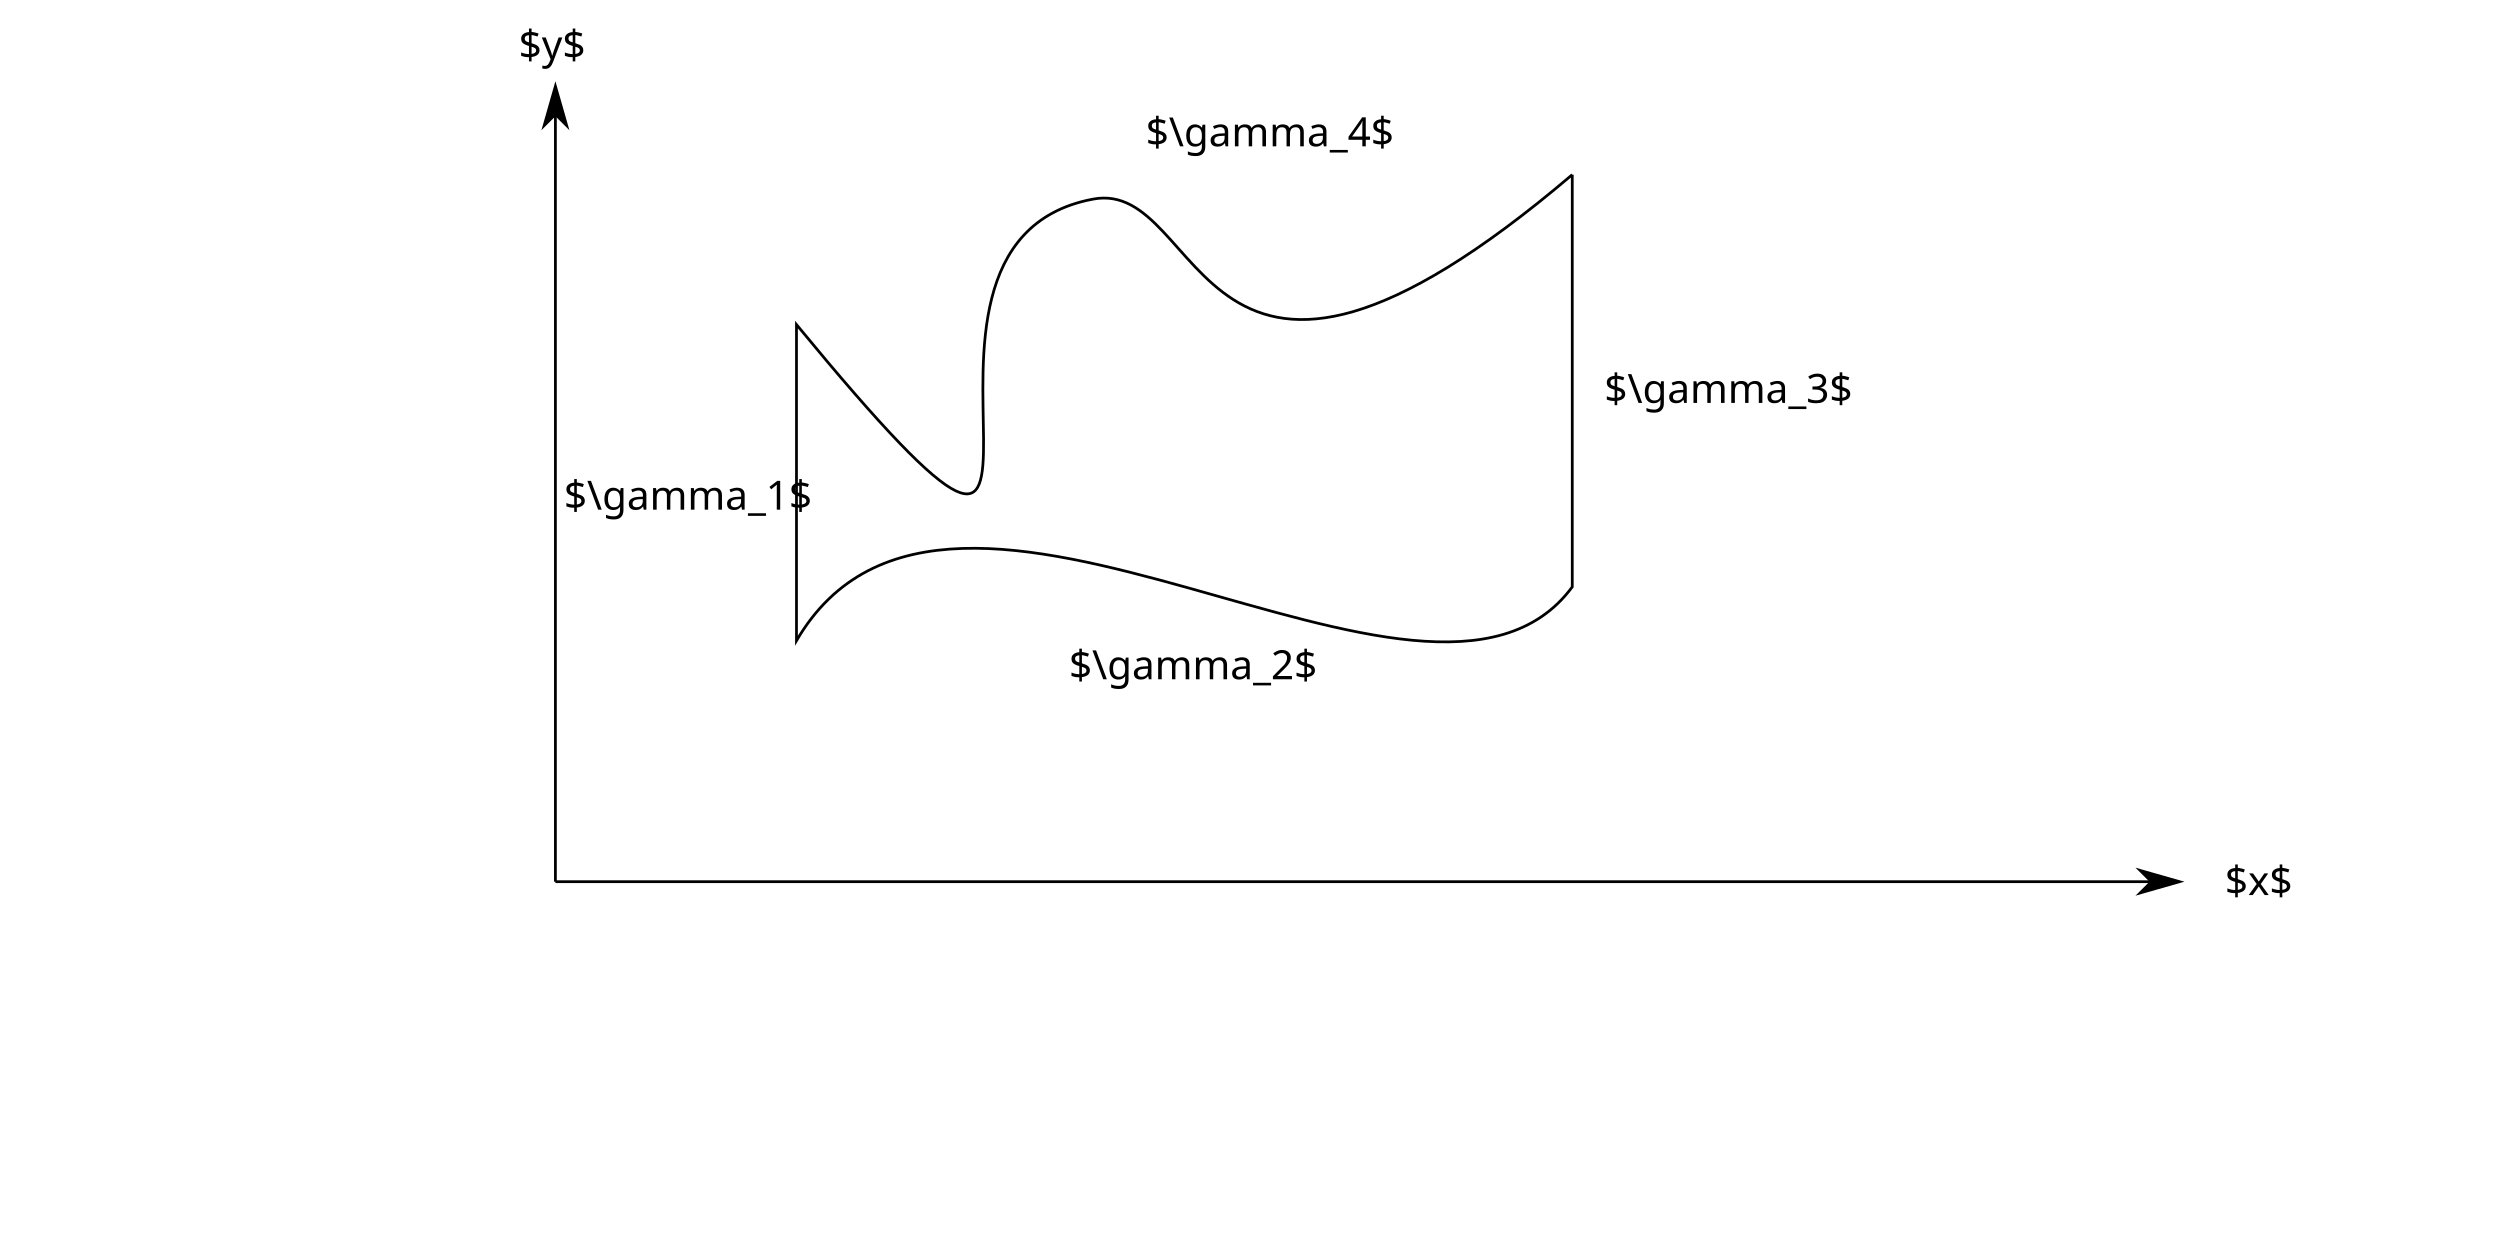
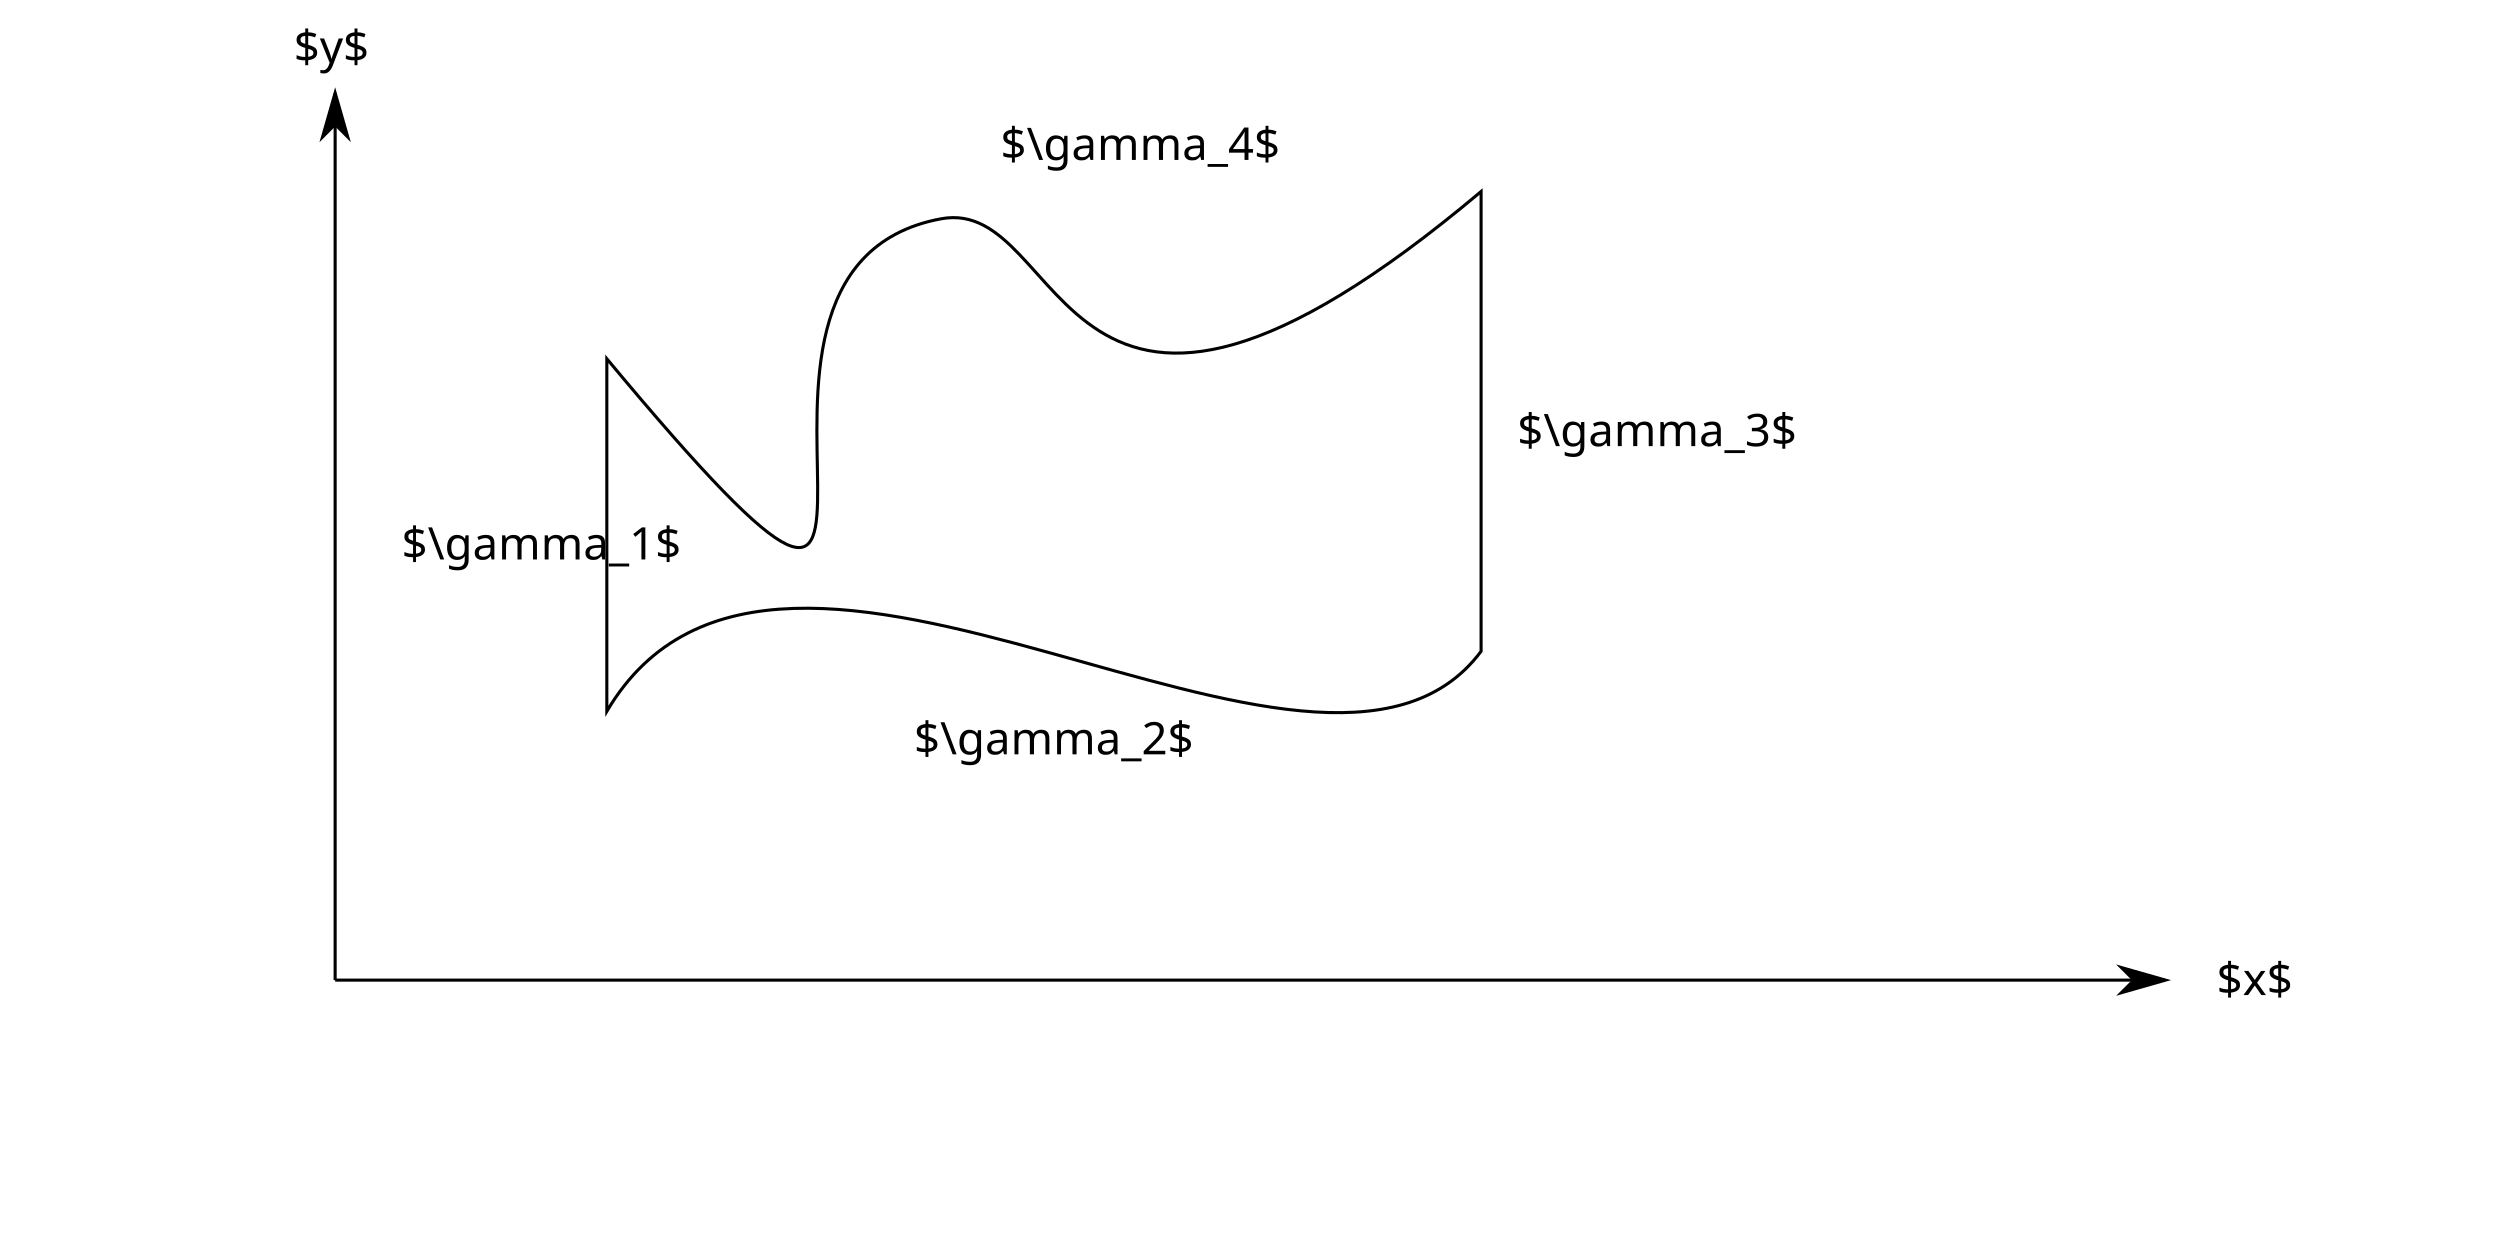
<svg xmlns="http://www.w3.org/2000/svg" width="240mm" height="120mm" viewBox="0 0 240 120" version="1.1" id="svg8">
  <defs id="defs2">
    <marker style="overflow:visible;" id="Arrow1Lend" refX="0.0" refY="0.0" orient="auto">
      <path transform="scale(0.8) rotate(180) translate(12.5,0)" style="fill-rule:evenodd;fill:context-stroke;stroke:context-stroke;stroke-width:1.0pt;" d="M 0.0,0.0 L 5.0,-5.0 L -12.5,0.0 L 5.0,5.0 L 0.0,0.0 z " id="path16619" />
    </marker>
  </defs>
  <g id="layer1" transform="translate(0,-177)">
-     <path style="fill:none;stroke:#000000;stroke-width:0.265;stroke-linecap:butt;stroke-linejoin:miter;stroke-opacity:1;stroke-miterlimit:4;stroke-dasharray:none;marker-end:url(#Arrow1Lend)" d="M 53.319,261.642 H 209.199" id="path856" />
-     <path style="fill:none;stroke:#000000;stroke-width:0.265px;stroke-linecap:butt;stroke-linejoin:miter;stroke-opacity:1;marker-end:url(#Arrow1Lend)" d="M 53.319,261.642 V 185.309" id="path858" />
-     <path style="fill:none;stroke:#000000;stroke-width:0.265px;stroke-linecap:butt;stroke-linejoin:miter;stroke-opacity:1" d="m 150.937,193.765 v 39.576 c -13.783,18.666 -59.7,-20.137 -74.475,5.167 v -30.346 c 33.646,40.829 4.757,-7.596 28.473,-12.047 11.007,-2.066 9.622,28.607 46.002,-2.349 z" id="path893" />
-     <text xml:space="preserve" style="font-size:3.881px;line-height:1.25;font-family:sans-serif;-inkscape-font-specification:'sans-serif, Normal';stroke-width:0.265" x="154.02" y="215.678" id="text2842">
-       <tspan id="tspan2840" style="stroke-width:0.265" x="154.02" y="215.678">$\gamma_3$</tspan>
+     <path style="fill:none;stroke:#000000;stroke-width:0.297;stroke-linecap:butt;stroke-linejoin:miter;stroke-miterlimit:4;stroke-dasharray:none;stroke-opacity:1;marker-end:url(#Arrow1Lend)" d="M 32.173,271.092 H 207.845" id="path856" />
+     <path style="fill:none;stroke:#000000;stroke-width:0.297px;stroke-linecap:butt;stroke-linejoin:miter;stroke-opacity:1;marker-end:url(#Arrow1Lend)" d="M 32.173,271.092 V 185.953" id="path858" />
+     <path style="fill:none;stroke:#000000;stroke-width:0.297px;stroke-linecap:butt;stroke-linejoin:miter;stroke-opacity:1" d="m 142.185,195.384 v 44.141 c -15.533,20.819 -67.28,-22.46 -83.93,5.763 v -33.847 c 37.918,45.539 5.361,-8.473 32.088,-13.437 12.405,-2.304 10.843,31.907 51.842,-2.62 z" id="path893" />
+     <text xml:space="preserve" style="font-size:4.351px;line-height:1.25;font-family:sans-serif;-inkscape-font-specification:'sans-serif, Normal';stroke-width:0.297" x="144.909" y="220.966" id="text2842" transform="scale(1.005186,0.9948406)">
+       <tspan id="tspan2840" style="stroke-width:0.297" x="144.909" y="220.966">$\gamma_3$</tspan>
    </text>
-     <text xml:space="preserve" style="font-size:3.881px;line-height:1.25;font-family:sans-serif;-inkscape-font-specification:'sans-serif, Normal';stroke-width:0.265" x="54.141" y="225.928" id="text2842-3">
-       <tspan id="tspan2840-6" style="stroke-width:0.265" x="54.141" y="225.928">$\gamma_1$</tspan>
+     <text xml:space="preserve" style="font-size:4.351px;line-height:1.25;font-family:sans-serif;-inkscape-font-specification:'sans-serif, Normal';stroke-width:0.297" x="38.356" y="231.91" id="text2842-3" transform="scale(1.005186,0.9948406)">
+       <tspan id="tspan2840-6" style="stroke-width:0.297" x="38.356" y="231.91">$\gamma_1$</tspan>
    </text>
-     <text xml:space="preserve" style="font-size:3.881px;line-height:1.25;font-family:sans-serif;-inkscape-font-specification:'sans-serif, Normal';stroke-width:0.265" x="102.63" y="242.207" id="text2842-7">
-       <tspan id="tspan2840-5" style="stroke-width:0.265" x="102.63" y="242.207">$\gamma_2$</tspan>
+     <text xml:space="preserve" style="font-size:4.351px;line-height:1.25;font-family:sans-serif;-inkscape-font-specification:'sans-serif, Normal';stroke-width:0.297" x="87.292" y="250.708" id="text2842-7" transform="scale(1.005186,0.9948406)">
+       <tspan id="tspan2840-5" style="stroke-width:0.297" x="87.292" y="250.708">$\gamma_2$</tspan>
    </text>
-     <text xml:space="preserve" style="font-size:3.881px;line-height:1.25;font-family:sans-serif;-inkscape-font-specification:'sans-serif, Normal';stroke-width:0.265" x="109.995" y="191.047" id="text2842-35">
-       <tspan id="tspan2840-62" style="stroke-width:0.265" x="109.995" y="191.047">$\gamma_4$</tspan>
+     <text xml:space="preserve" style="font-size:4.351px;line-height:1.25;font-family:sans-serif;-inkscape-font-specification:'sans-serif, Normal';stroke-width:0.297" x="95.55" y="193.351" id="text2842-35" transform="scale(1.005186,0.9948406)">
+       <tspan id="tspan2840-62" style="stroke-width:0.297" x="95.55" y="193.351">$\gamma_4$</tspan>
    </text>
-     <text xml:space="preserve" style="font-size:3.881px;line-height:1.25;font-family:sans-serif;-inkscape-font-specification:'sans-serif, Normal';stroke-width:0.265" x="213.595" y="262.927" id="text20227">
-       <tspan id="tspan20225" style="stroke-width:0.265" x="213.595" y="262.927">$x$</tspan>
+     <text xml:space="preserve" style="font-size:4.351px;line-height:1.25;font-family:sans-serif;-inkscape-font-specification:'sans-serif, Normal';stroke-width:0.297" x="211.7" y="273.938" id="text20227" transform="scale(1.005186,0.9948406)">
+       <tspan id="tspan20225" style="stroke-width:0.297" x="211.7" y="273.938">$x$</tspan>
    </text>
-     <text xml:space="preserve" style="font-size:3.881px;line-height:1.25;font-family:sans-serif;-inkscape-font-specification:'sans-serif, Normal';stroke-width:0.265" x="49.798" y="182.675" id="text20227-9">
-       <tspan id="tspan20225-1" style="stroke-width:0.265" x="49.798" y="182.675">$y$</tspan>
+     <text xml:space="preserve" style="font-size:4.351px;line-height:1.25;font-family:sans-serif;-inkscape-font-specification:'sans-serif, Normal';stroke-width:0.297" x="28.06" y="183.964" id="text20227-9" transform="scale(1.005186,0.9948406)">
+       <tspan id="tspan20225-1" style="stroke-width:0.297" x="28.06" y="183.964">$y$</tspan>
    </text>
  </g>
</svg>
